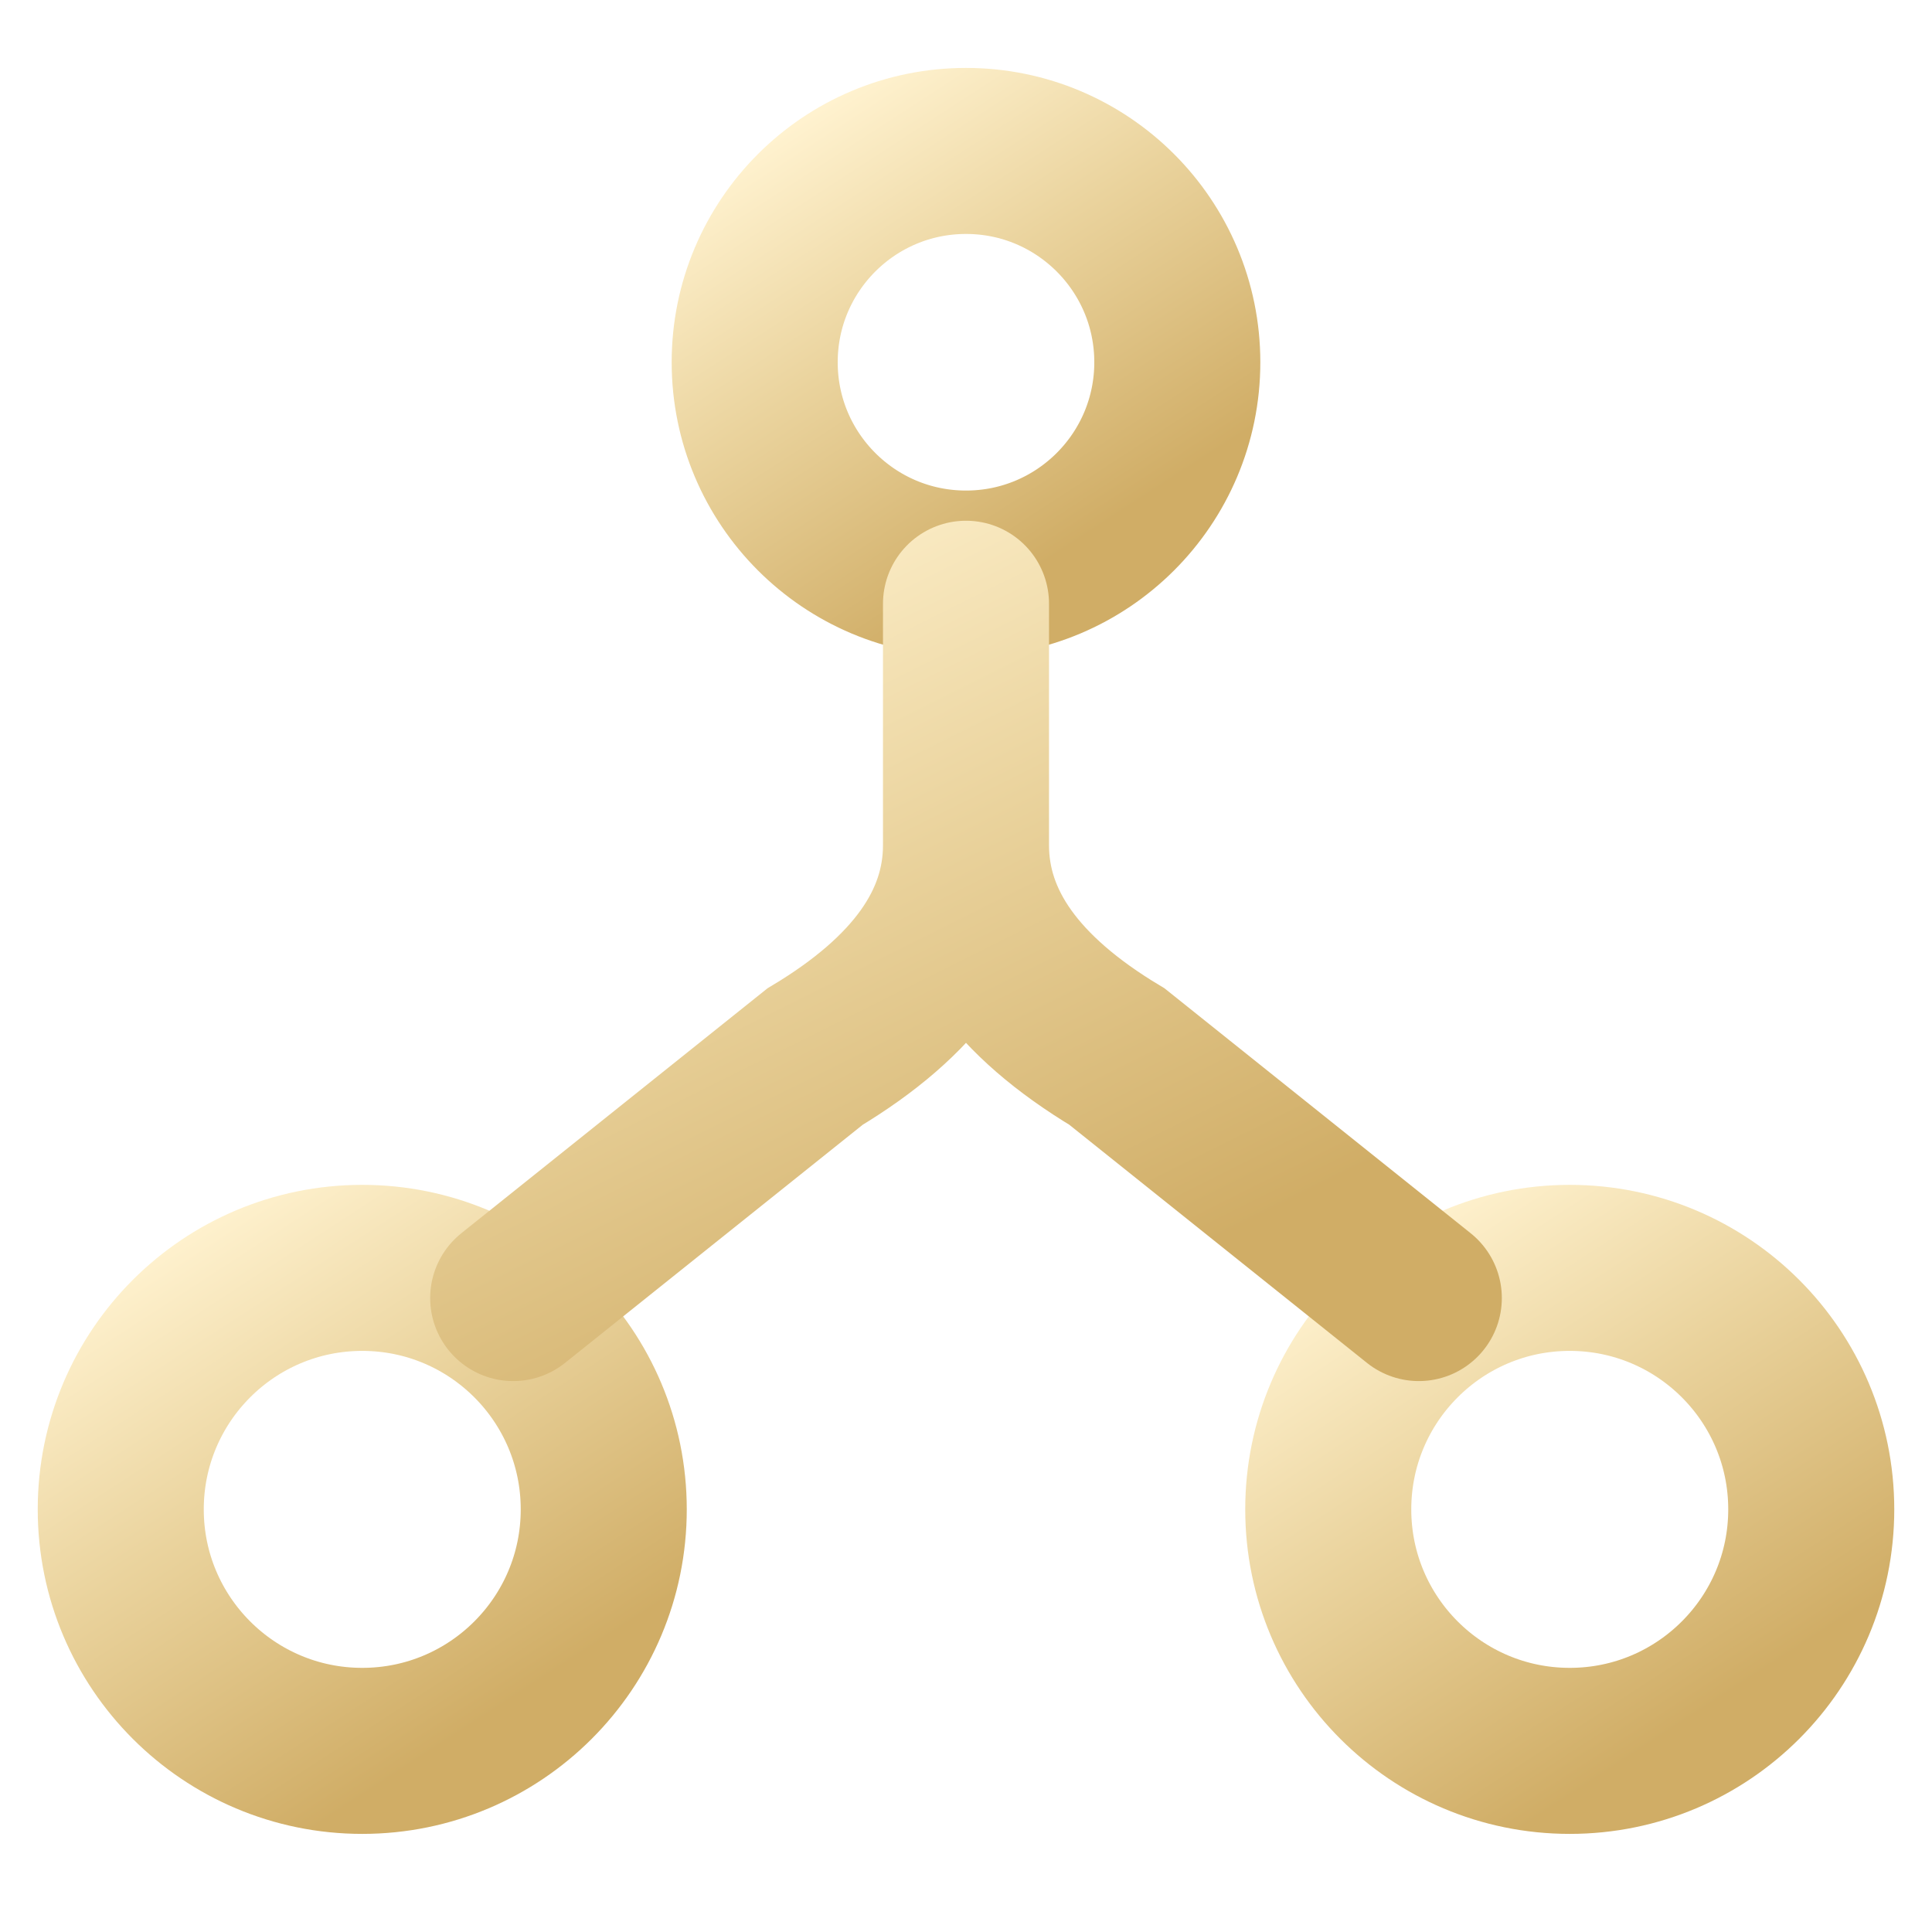
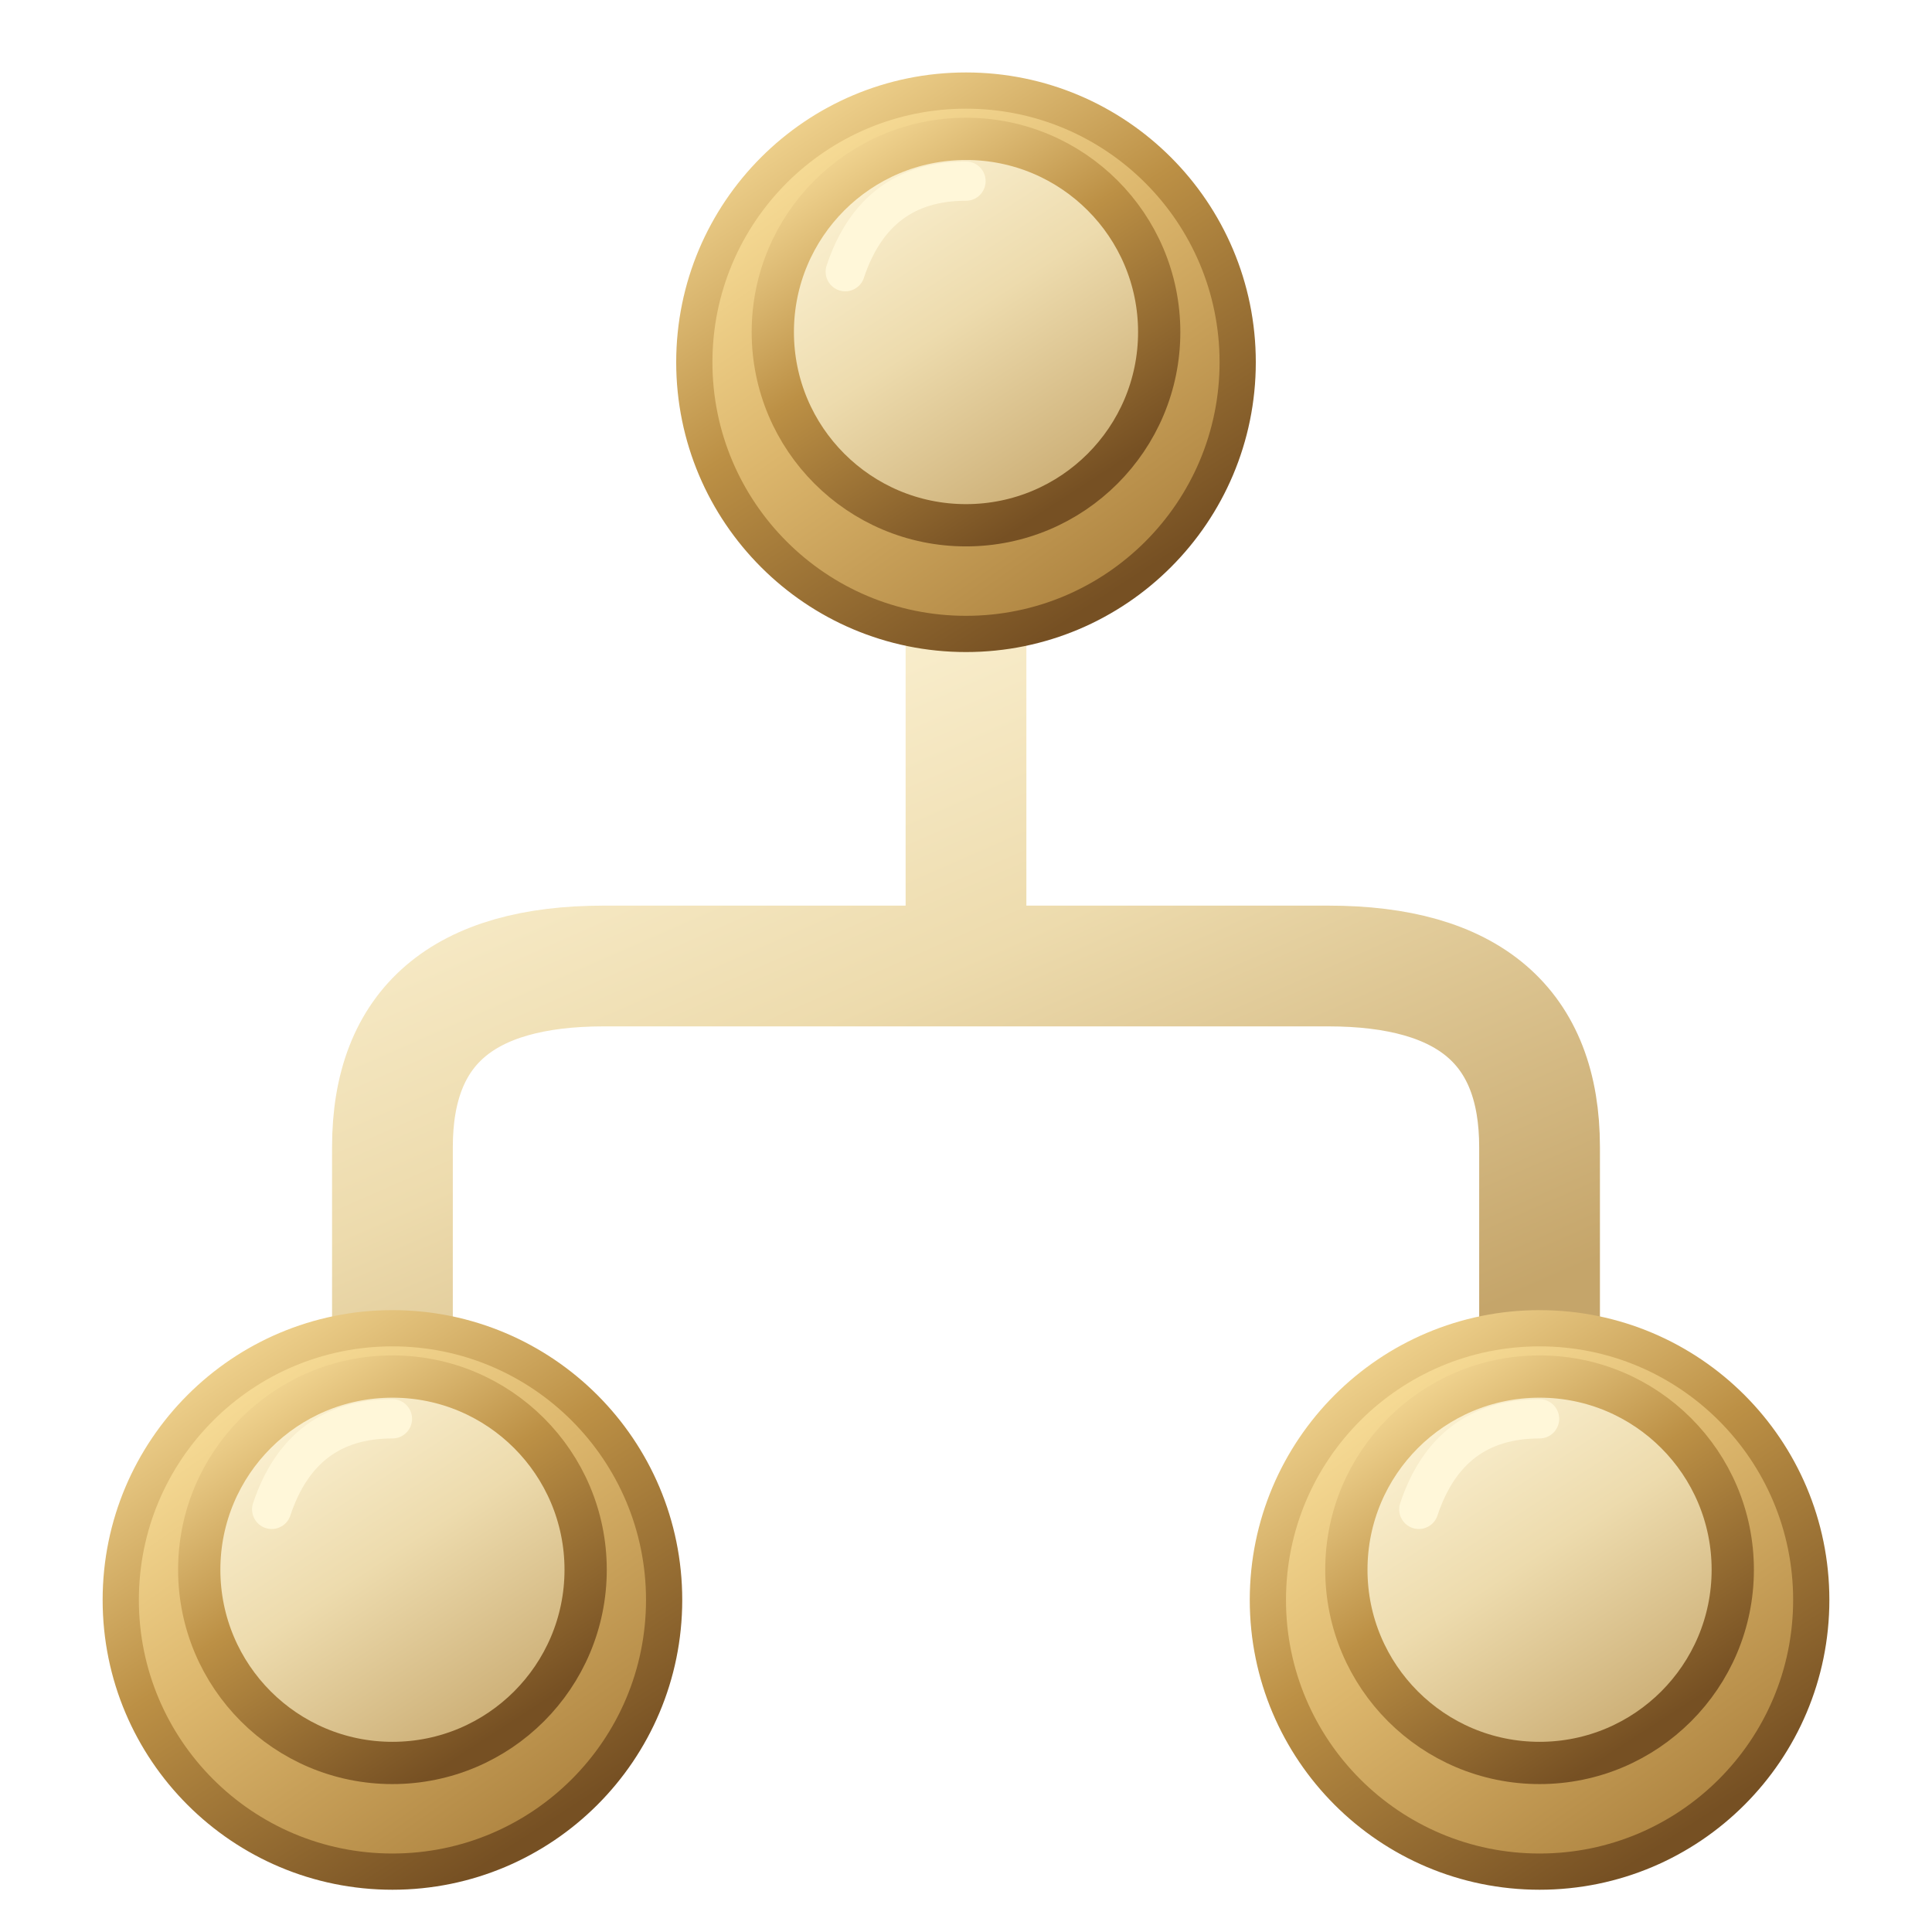
<svg xmlns="http://www.w3.org/2000/svg" width="64" height="64" viewBox="0 0 64 64">
  <defs>
-     <linearGradient id="ivory" x1="0" y1="0" x2=".65" y2="1">
-       <stop stop-color="#fff2cf" />
-       <stop offset=".45" stop-color="#ead39d" />
-       <stop offset="1" stop-color="#d0ad66" />
+     <linearGradient id="face" x1=".15" y1="0" x2=".8" y2="1">
+       <stop stop-color="#fff7dc" />
+       <stop offset=".48" stop-color="#eddbad" />
+       <stop offset="1" stop-color="#c5a56a" />
+     </linearGradient>
+     <linearGradient id="edge" x2=".65" y2="1">
+       <stop stop-color="#ffe6a4" />
+       <stop offset=".5" stop-color="#bc9045" />
+       <stop offset="1" stop-color="#765023" />
+     </linearGradient>
+     <linearGradient id="gold" x1=".15" y1="0" x2=".85" y2="1">
+       <stop stop-color="#ffe7a3" />
+       <stop offset=".45" stop-color="#dcb66c" />
+       <stop offset="1" stop-color="#a57a38" />
    </linearGradient>
  </defs>
-   <g fill="url(#ivory)">
-     <g fill="none" stroke="url(#ivory)" stroke-width="5.5" stroke-linecap="round">
-       <circle cx="32" cy="12" r="7" />
-       <circle cx="12" cy="50" r="8" />
-       <circle cx="52" cy="50" r="8" />
-       <path d="M32 20V28Q32 32 27 35L17 43M32 28Q32 32 37 35L47 43" />
-     </g>
-   </g>
+   <style>.f{fill:url(#face);stroke:url(#edge);stroke-width:1.4;stroke-linejoin:round}.g{fill:url(#gold);stroke:url(#edge);stroke-width:1.2;stroke-linejoin:round}.l{fill:none;stroke:#8e6b32;stroke-width:2;stroke-linecap:round;stroke-linejoin:round}.h{fill:none;stroke:#fff7d9;stroke-width:1.3;stroke-linecap:round;stroke-linejoin:round}.o{fill:none;stroke:url(#face);stroke-width:4;stroke-linecap:round;stroke-linejoin:round}.dark{fill:#102633}</style>
+   <path class="o" d="M32 20V31M13 46V38Q13 32 20 32H44Q51 32 51 38V46" />
+   <circle class="g" cx="32" cy="12" r="9" />
+   <circle class="f" cx="32" cy="11" r="6.4" />
+   <circle class="g" cx="13" cy="53" r="9" />
+   <circle class="f" cx="13" cy="52" r="6.4" />
+   <circle class="g" cx="51" cy="53" r="9" />
+   <circle class="f" cx="51" cy="52" r="6.4" />
+   <path class="h" d="M28 9q1-3 4-3M9 50q1-3 4-3M47 50q1-3 4-3" />
</svg>
